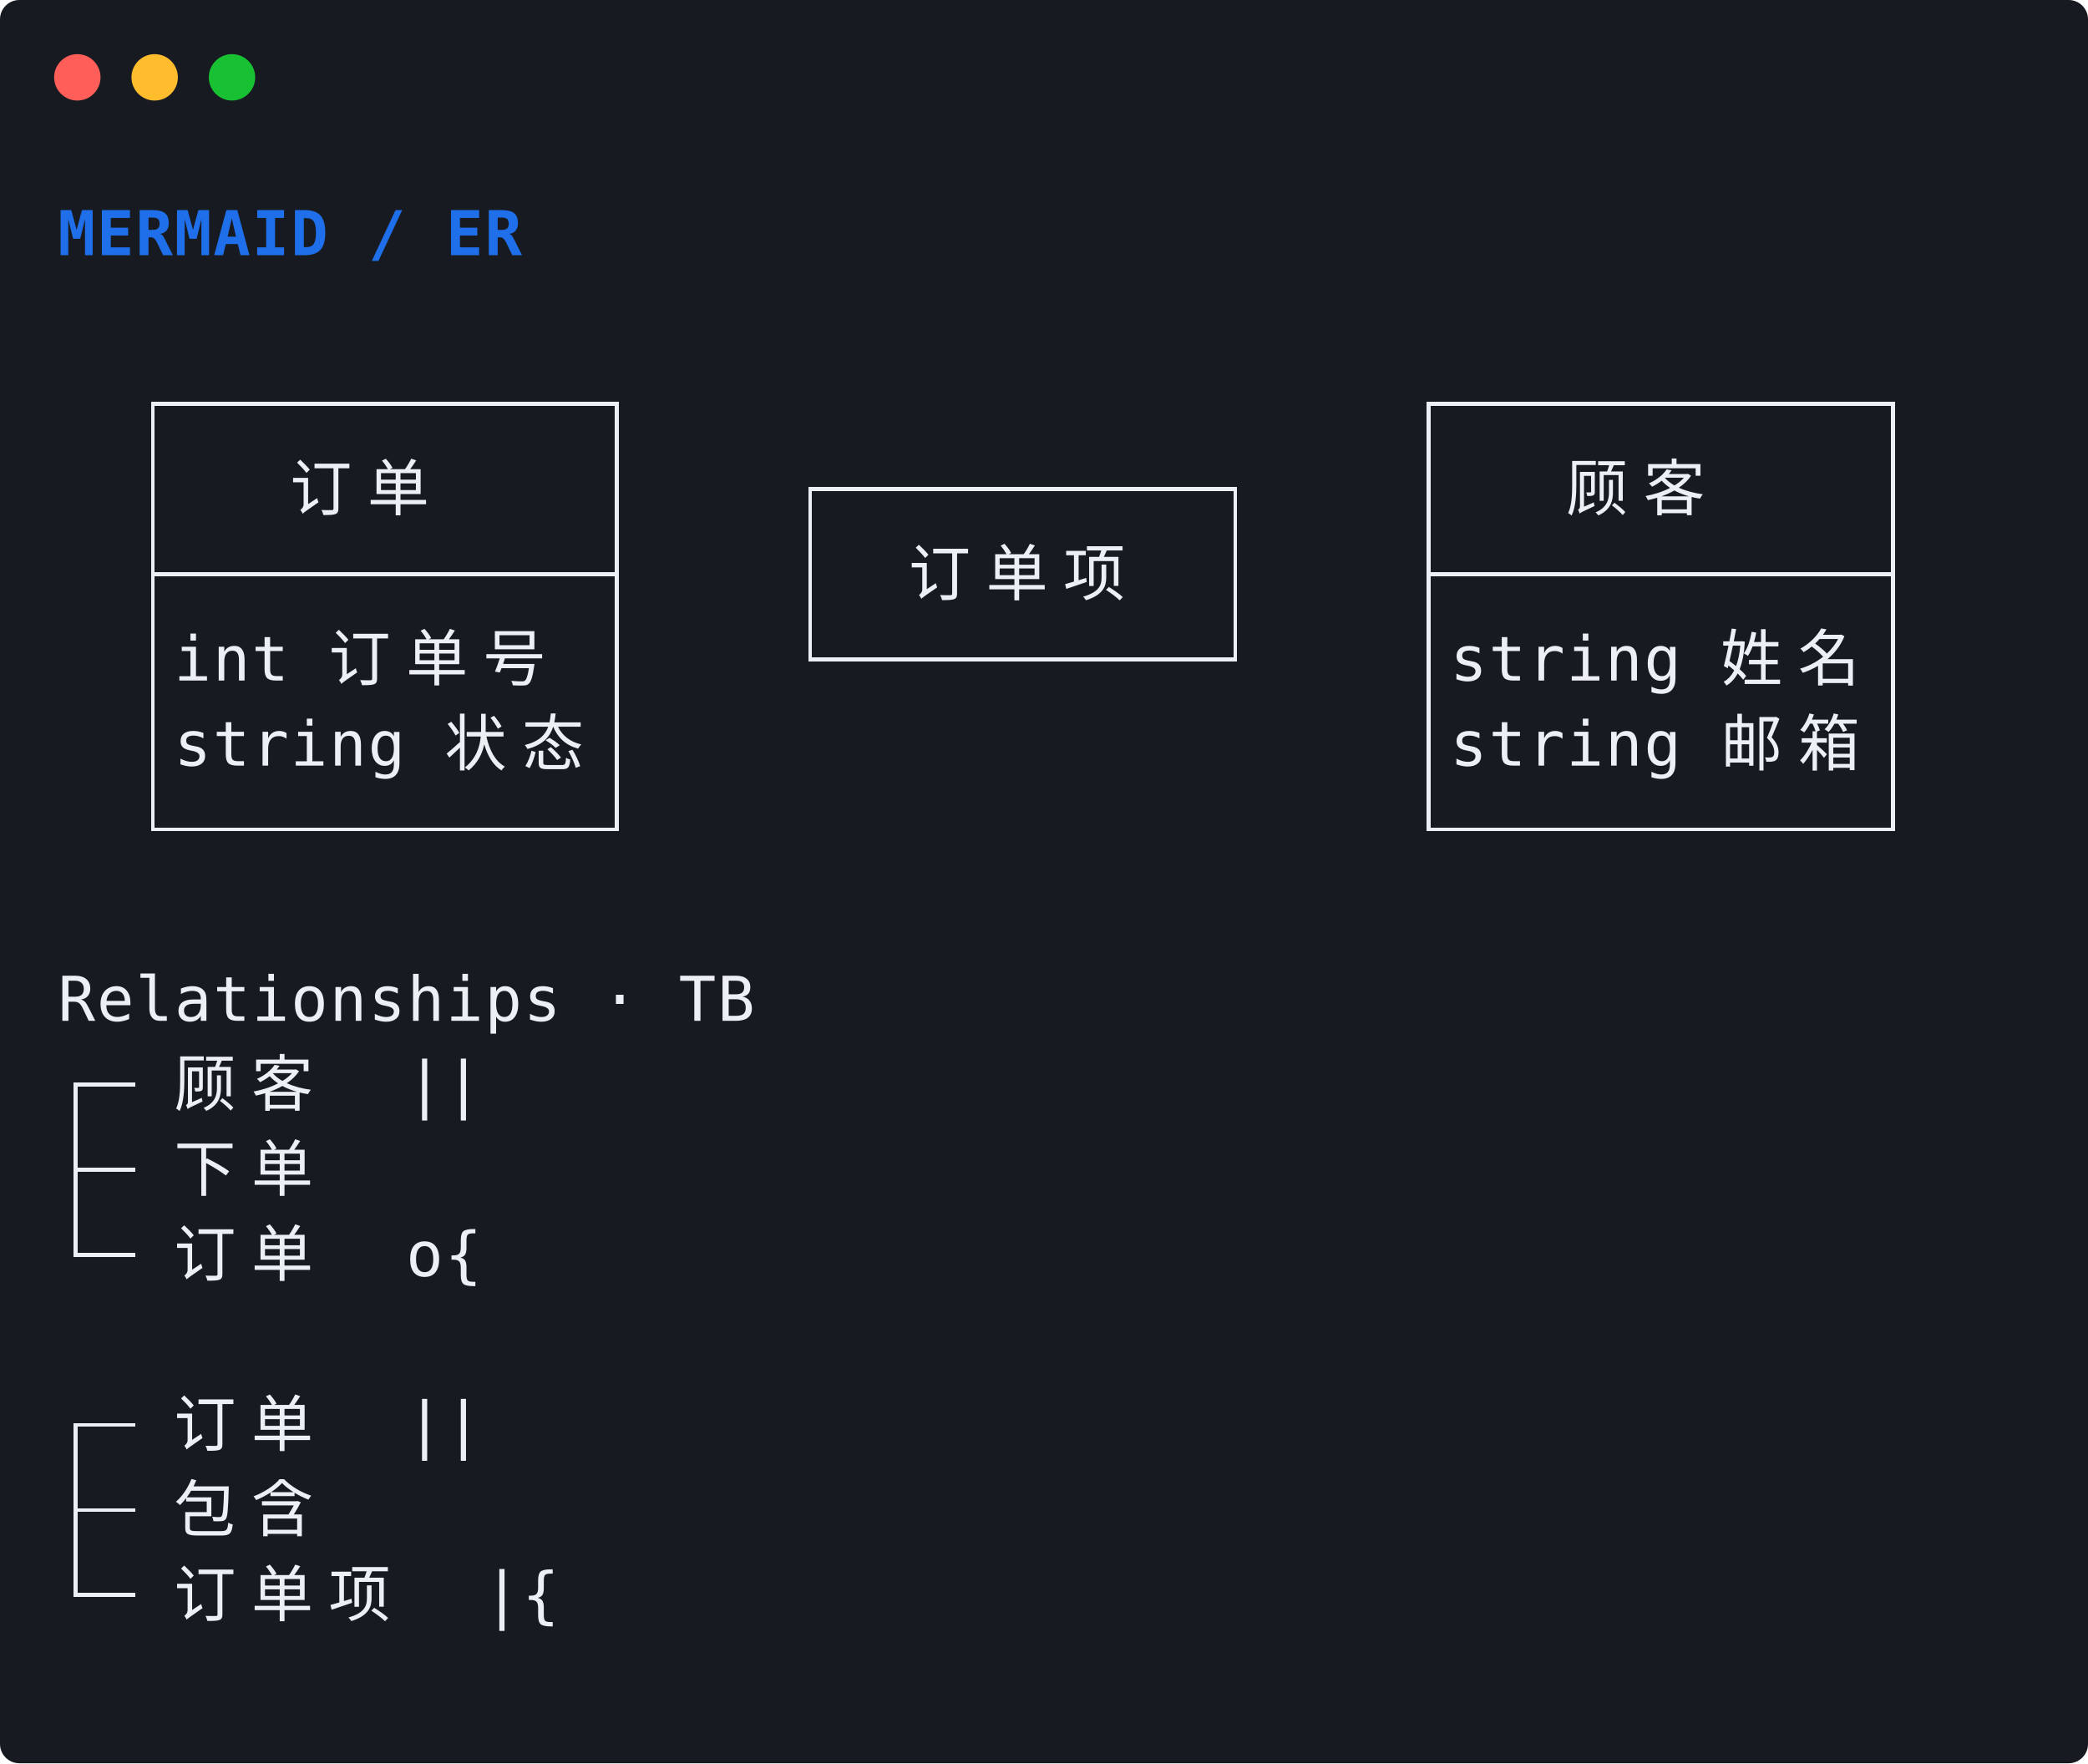
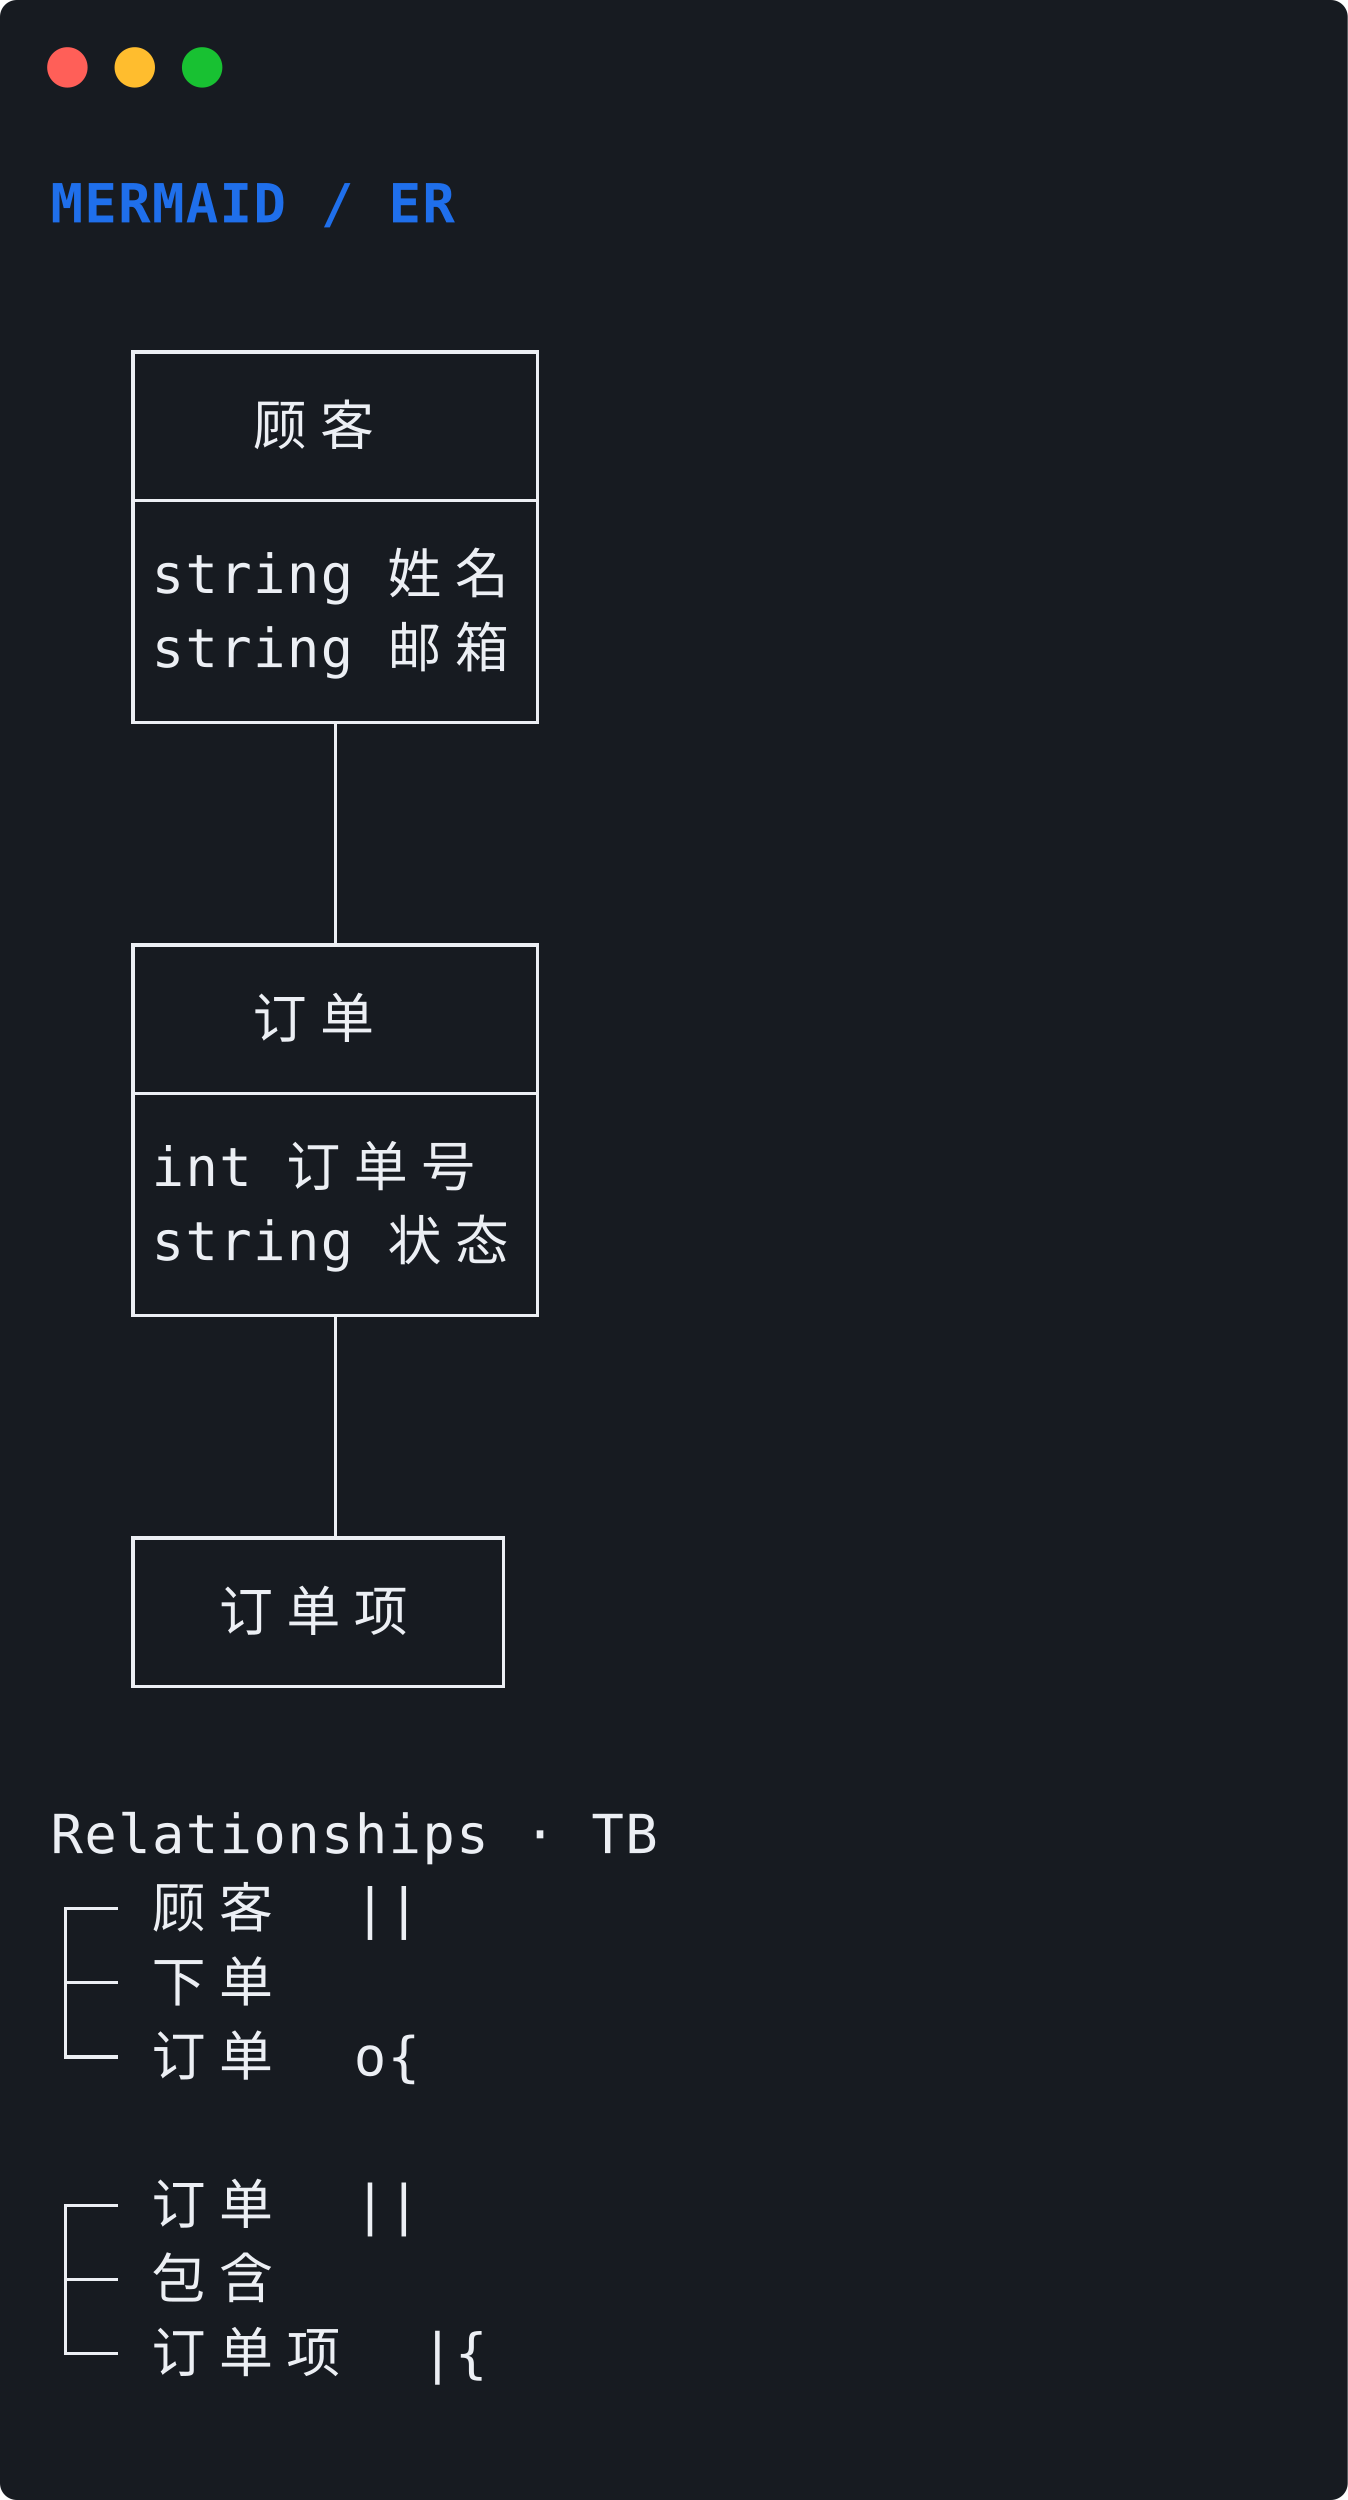
- <svg xmlns="http://www.w3.org/2000/svg" width="540" height="456" viewBox="0 0 540 456">
-   <rect width="540" height="456" rx="5" fill="#171b21" />
+ <svg xmlns="http://www.w3.org/2000/svg" width="400" height="742" viewBox="0 0 400 742">
+   <rect width="400" height="742" rx="5" fill="#171b21" />
  <circle cx="20" cy="20" r="6" fill="#ff5f58" />
  <circle cx="40" cy="20" r="6" fill="#ffbd2e" />
  <circle cx="60" cy="20" r="6" fill="#18c132" />
-   <svg x="15" y="50" width="500" height="396" viewBox="0 0 500 396" overflow="hidden">
+   <svg x="15" y="50" width="360" height="682" viewBox="0 0 360 682" overflow="hidden">
    <style>.s0{fill:#1f6feb;font-weight:700}text{white-space:pre;font-kerning:none;font-variant-ligatures:none;font-synthesis:none;font-optical-sizing:none;-webkit-font-smoothing:antialiased;text-rendering:optimizeLegibility;text-decoration-skip-ink:none;text-decoration-thickness:1px;text-underline-offset:2px;letter-spacing:0.4px}</style>
    <g font-family="'JetBrains Mono','Fira Code','SF Mono',Menlo,Consolas,'DejaVu Sans Mono','Liberation Mono','Symbols Nerd Font Mono','Symbols Nerd Font','Powerline Symbols','Apple Symbols','Segoe UI Symbol','Noto Sans Symbols 2','Noto Sans Symbols','Apple Color Emoji','Segoe UI Emoji','Noto Color Emoji',monospace" font-size="16" fill="#eceff4" shape-rendering="crispEdges">
      <defs>
        <g id="c">
          <rect width="10" height="22" fill="#6a737d" />
+         </g>
+         <g id="l0">
+           <path d="M24 10h6v1H24M24 0h1v22H24M30 10h110v1H30M140 10h5v1H140M144 0h1v22H144" />
+         </g>
+         <g id="l1">
+           <path d="M24 10h6v1H24M24 0h1v11H24M30 10h50v1H30M80 10h10v1H80M84 10h1v12H84M90 10h50v1H90M140 10h5v1H140M144 0h1v11H144" />
+         </g>
+         <g id="l2">
+           <path d="M84 0h1v22H84" />
        </g>
      </defs>
      <g class="r">
        <g transform="translate(0 0)">
          <g transform="translate(0 0)">
            <text y="16" class="s0">MERMAID / ER</text>
          </g>
          <g transform="translate(0 44)">
-             <path d="M24 10h6v1H24M24 10h1v12H24M30 10h110v1H30M140 10h5v1H140M144 10h1v12H144M354 10h6v1H354M354 10h1v12H354M360 10h110v1H360M470 10h5v1H470M474 10h1v12H474" />
+             <path d="M24 10h6v1H24M24 10h1v12H24M30 10h110v1H30M140 10h5v1H140M144 10h1v12H144" />
          </g>
          <g transform="translate(0 66)">
-             <path d="M24 0h1v22H24M144 0h1v22H144M194 10h6v1H194M194 10h1v12H194M200 10h100v1H200M300 10h5v1H300M304 10h1v12H304M354 0h1v22H354M474 0h1v22H474" />
+             <path d="M24 0h1v22H24M144 0h1v22H144" />
+             <text x="60" y="16">顾</text>
+             <text x="80" y="16">客</text>
+           </g>
+           <use href="#l0" y="88" />
+           <g transform="translate(0 110)">
+             <path d="M24 0h1v22H24M144 0h1v22H144" />
+             <text x="30" y="16">string</text>
+             <text x="100" y="16">姓</text>
+             <text x="120" y="16">名</text>
+           </g>
+           <g transform="translate(0 132)">
+             <path d="M24 0h1v22H24M144 0h1v22H144" />
+             <text x="30" y="16">string</text>
+             <text x="100" y="16">邮</text>
+             <text x="120" y="16">箱</text>
+           </g>
+           <use href="#l1" y="154" />
+           <use href="#l2" y="176" />
+           <use href="#l2" y="198" />
+           <g transform="translate(0 220)">
+             <path d="M24 10h6v1H24M24 10h1v12H24M30 10h50v1H30M80 10h10v1H80M84 0h1v11H84M90 10h50v1H90M140 10h5v1H140M144 10h1v12H144" />
+           </g>
+           <g transform="translate(0 242)">
+             <path d="M24 0h1v22H24M144 0h1v22H144" />
            <text x="60" y="16">订</text>
            <text x="80" y="16">单</text>
-             <text x="390" y="16">顾</text>
-             <text x="410" y="16">客</text>
          </g>
-           <g transform="translate(0 88)">
-             <path d="M24 10h6v1H24M24 0h1v22H24M30 10h110v1H30M140 10h5v1H140M144 0h1v22H144M194 0h1v22H194M304 0h1v22H304M354 10h6v1H354M354 0h1v22H354M360 10h110v1H360M470 10h5v1H470M474 0h1v22H474" />
-             <text x="220" y="16">订</text>
-             <text x="240" y="16">单</text>
-             <text x="260" y="16">项</text>
-           </g>
-           <g transform="translate(0 110)">
-             <path d="M24 0h1v22H24M144 0h1v22H144M194 10h6v1H194M194 0h1v11H194M200 10h100v1H200M300 10h5v1H300M304 0h1v11H304M354 0h1v22H354M474 0h1v22H474" />
+           <use href="#l0" y="264" />
+           <g transform="translate(0 286)">
+             <path d="M24 0h1v22H24M144 0h1v22H144" />
            <text x="30" y="16">int</text>
            <text x="70" y="16">订</text>
            <text x="90" y="16">单</text>
            <text x="110" y="16">号</text>
-             <text x="360" y="16">string</text>
-             <text x="430" y="16">姓</text>
-             <text x="450" y="16">名</text>
          </g>
-           <g transform="translate(0 132)">
-             <path d="M24 0h1v22H24M144 0h1v22H144M354 0h1v22H354M474 0h1v22H474" />
+           <g transform="translate(0 308)">
+             <path d="M24 0h1v22H24M144 0h1v22H144" />
            <text x="30" y="16">string</text>
            <text x="100" y="16">状</text>
            <text x="120" y="16">态</text>
-             <text x="360" y="16">string</text>
-             <text x="430" y="16">邮</text>
-             <text x="450" y="16">箱</text>
          </g>
-           <g transform="translate(0 154)">
-             <path d="M24 10h6v1H24M24 0h1v11H24M30 10h110v1H30M140 10h5v1H140M144 0h1v11H144M354 10h6v1H354M354 0h1v11H354M360 10h110v1H360M470 10h5v1H470M474 0h1v11H474" />
+           <use href="#l1" y="330" />
+           <use href="#l2" y="352" />
+           <use href="#l2" y="374" />
+           <g transform="translate(0 396)">
+             <path d="M24 10h6v1H24M24 10h1v12H24M30 10h50v1H30M80 10h10v1H80M84 0h1v11H84M90 10h40v1H90M130 10h5v1H130M134 10h1v12H134" />
          </g>
-           <g transform="translate(0 198)">
+           <g transform="translate(0 418)">
+             <path d="M24 0h1v22H24M134 0h1v22H134" />
+             <text x="50" y="16">订</text>
+             <text x="70" y="16">单</text>
+             <text x="90" y="16">项</text>
+           </g>
+           <g transform="translate(0 440)">
+             <path d="M24 10h6v1H24M24 0h1v11H24M30 10h100v1H30M130 10h5v1H130M134 0h1v11H134" />
+           </g>
+           <g transform="translate(0 484)">
            <text y="16">Relationships · TB</text>
          </g>
-           <g transform="translate(0 220)">
+           <g transform="translate(0 506)">
            <path d="M4 10h6v1H4M4 10h1v12H4M10 10h10v1H10" />
            <text x="30" y="16">顾</text>
            <text x="50" y="16">客</text>
            <text x="90" y="16">||</text>
          </g>
-           <g transform="translate(0 242)">
+           <g transform="translate(0 528)">
            <path d="M4 10h6v1H4M4 0h1v22H4M10 10h10v1H10" />
            <text x="30" y="16">下</text>
            <text x="50" y="16">单</text>
          </g>
-           <g transform="translate(0 264)">
+           <g transform="translate(0 550)">
            <path d="M4 10h6v1H4M4 0h1v11H4M10 10h10v1H10" />
            <text x="30" y="16">订</text>
            <text x="50" y="16">单</text>
            <text x="90" y="16">o{</text>
          </g>
-           <g transform="translate(0 308)">
+           <g transform="translate(0 594)">
            <path d="M4 10h6v1H4M4 10h1v12H4M10 10h10v1H10" />
            <text x="30" y="16">订</text>
            <text x="50" y="16">单</text>
            <text x="90" y="16">||</text>
          </g>
-           <g transform="translate(0 330)">
+           <g transform="translate(0 616)">
            <path d="M4 10h6v1H4M4 0h1v22H4M10 10h10v1H10" />
            <text x="30" y="16">包</text>
            <text x="50" y="16">含</text>
          </g>
-           <g transform="translate(0 352)">
+           <g transform="translate(0 638)">
            <path d="M4 10h6v1H4M4 0h1v11H4M10 10h10v1H10" />
            <text x="30" y="16">订</text>
            <text x="50" y="16">单</text>
            <text x="70" y="16">项</text>
            <text x="110" y="16">|{</text>
          </g>
        </g>
      </g>
    </g>
  </svg>
</svg>
